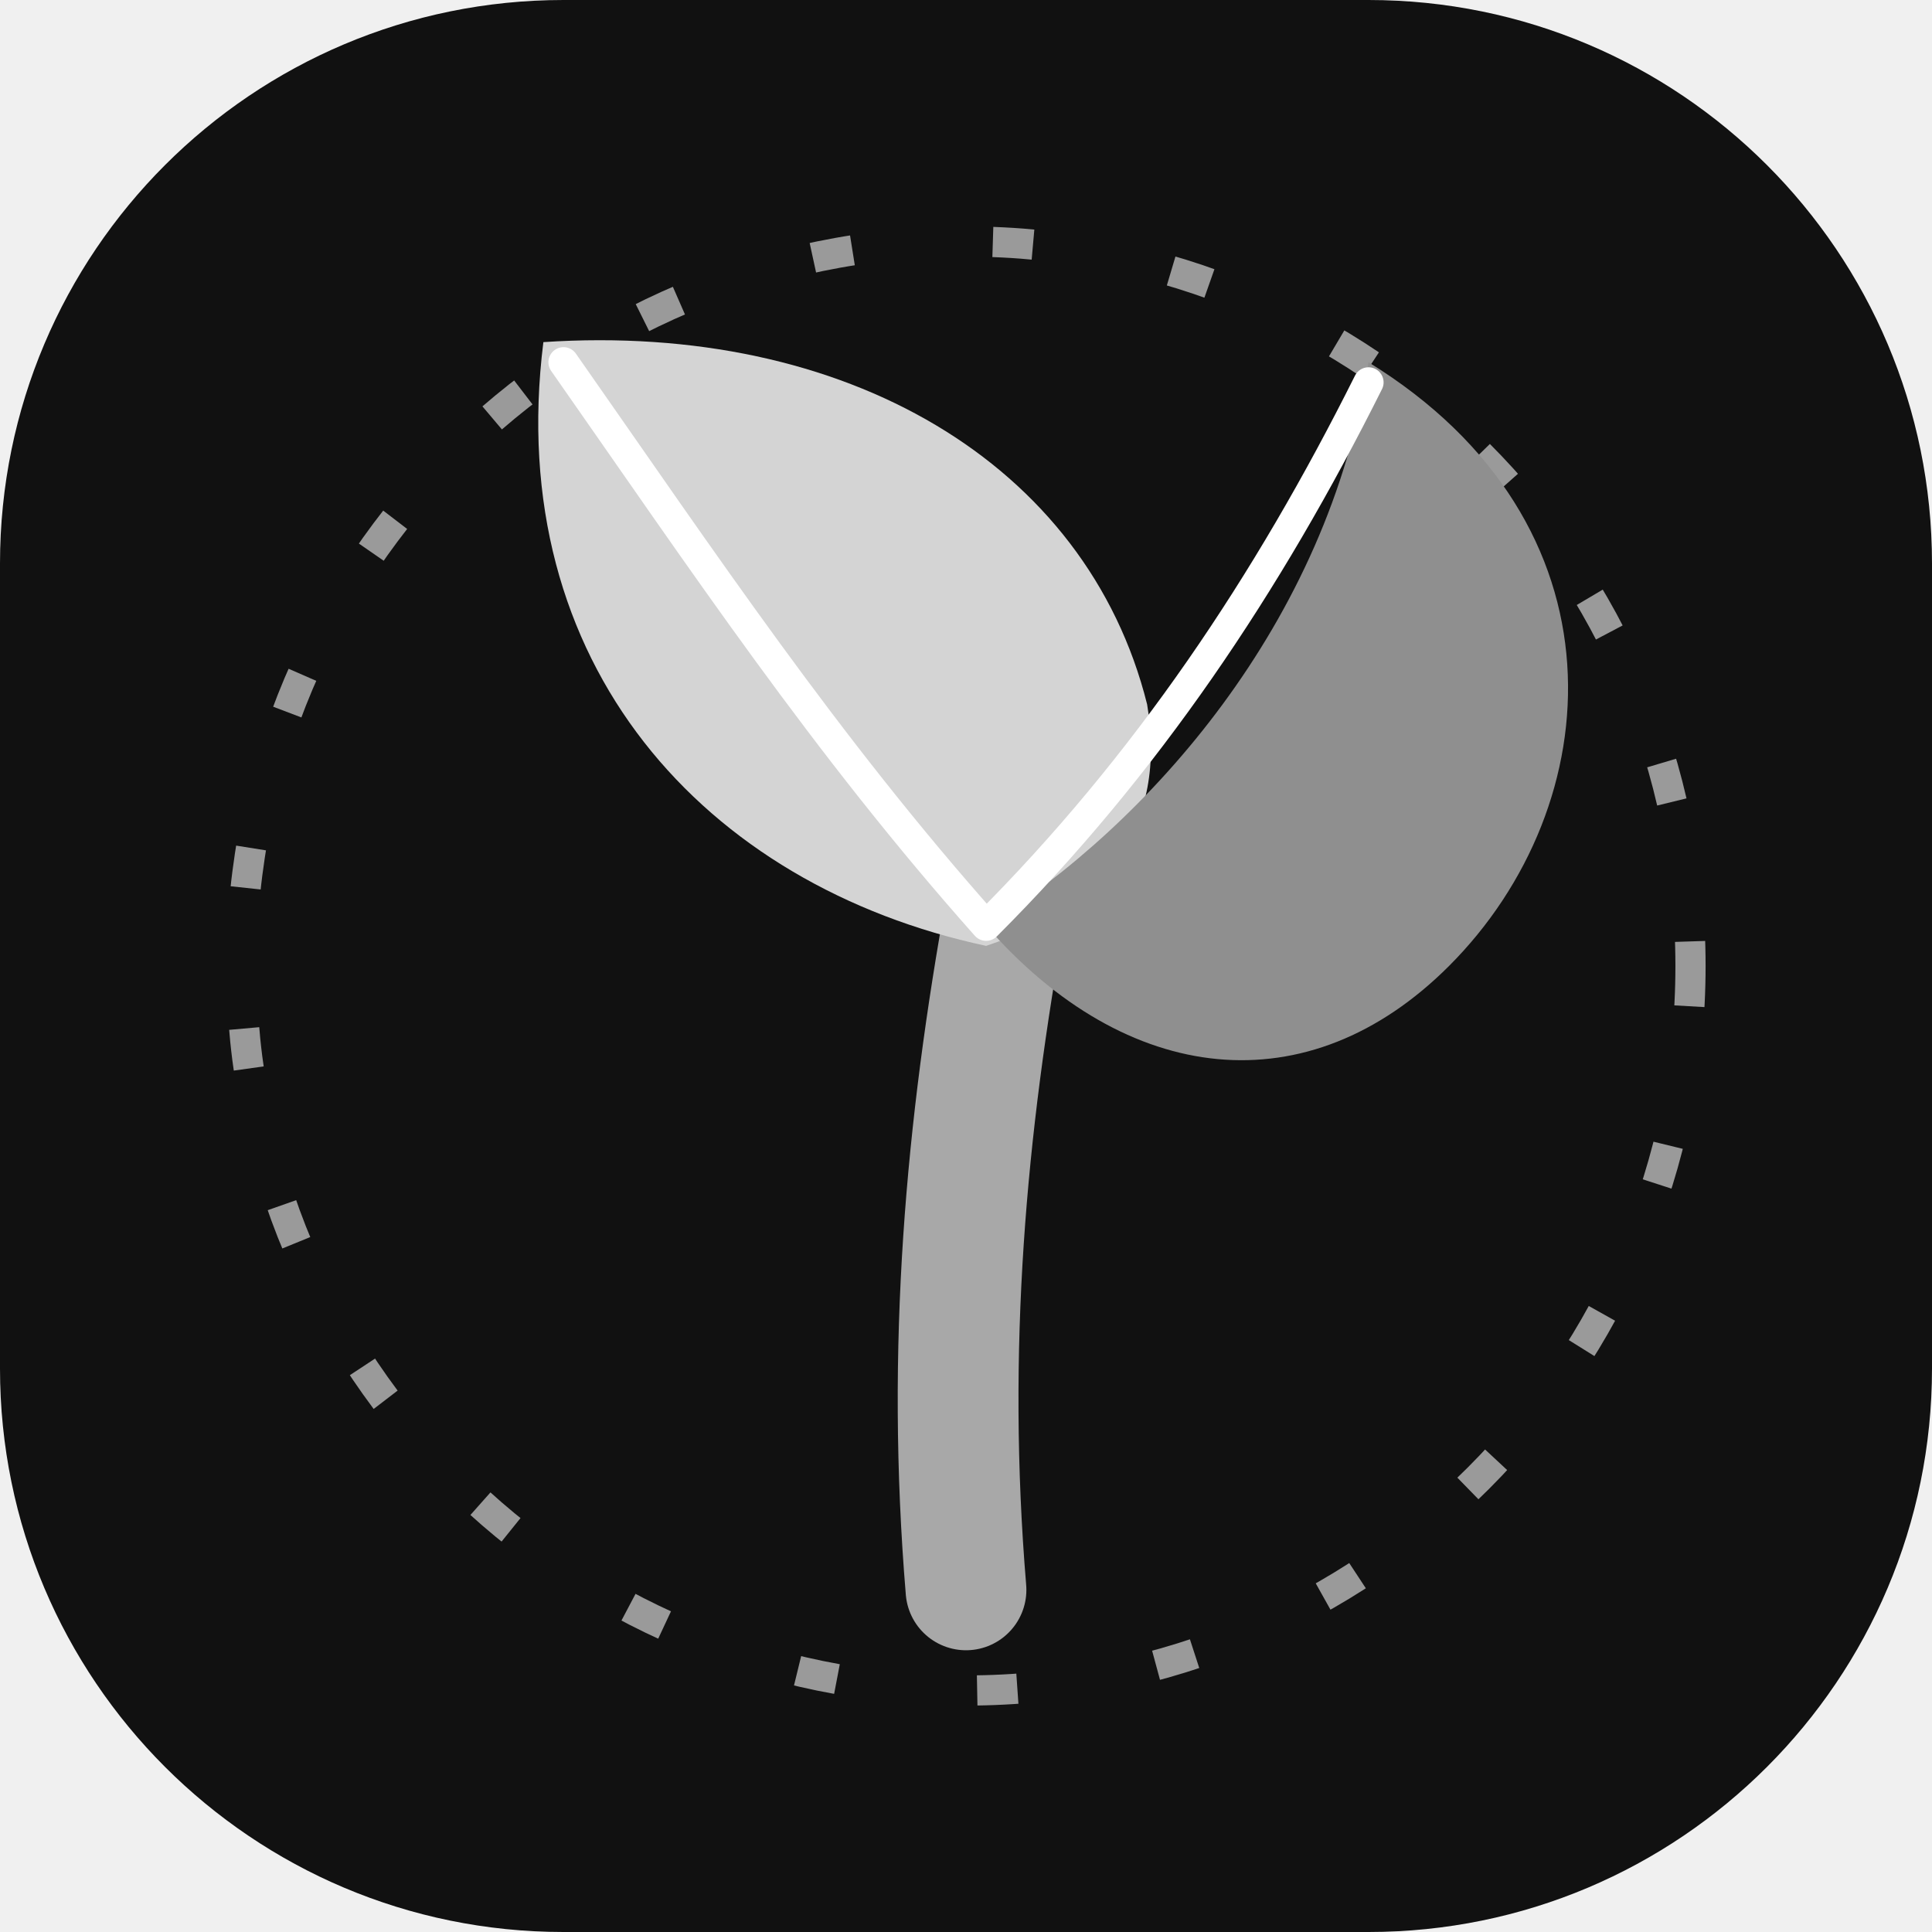
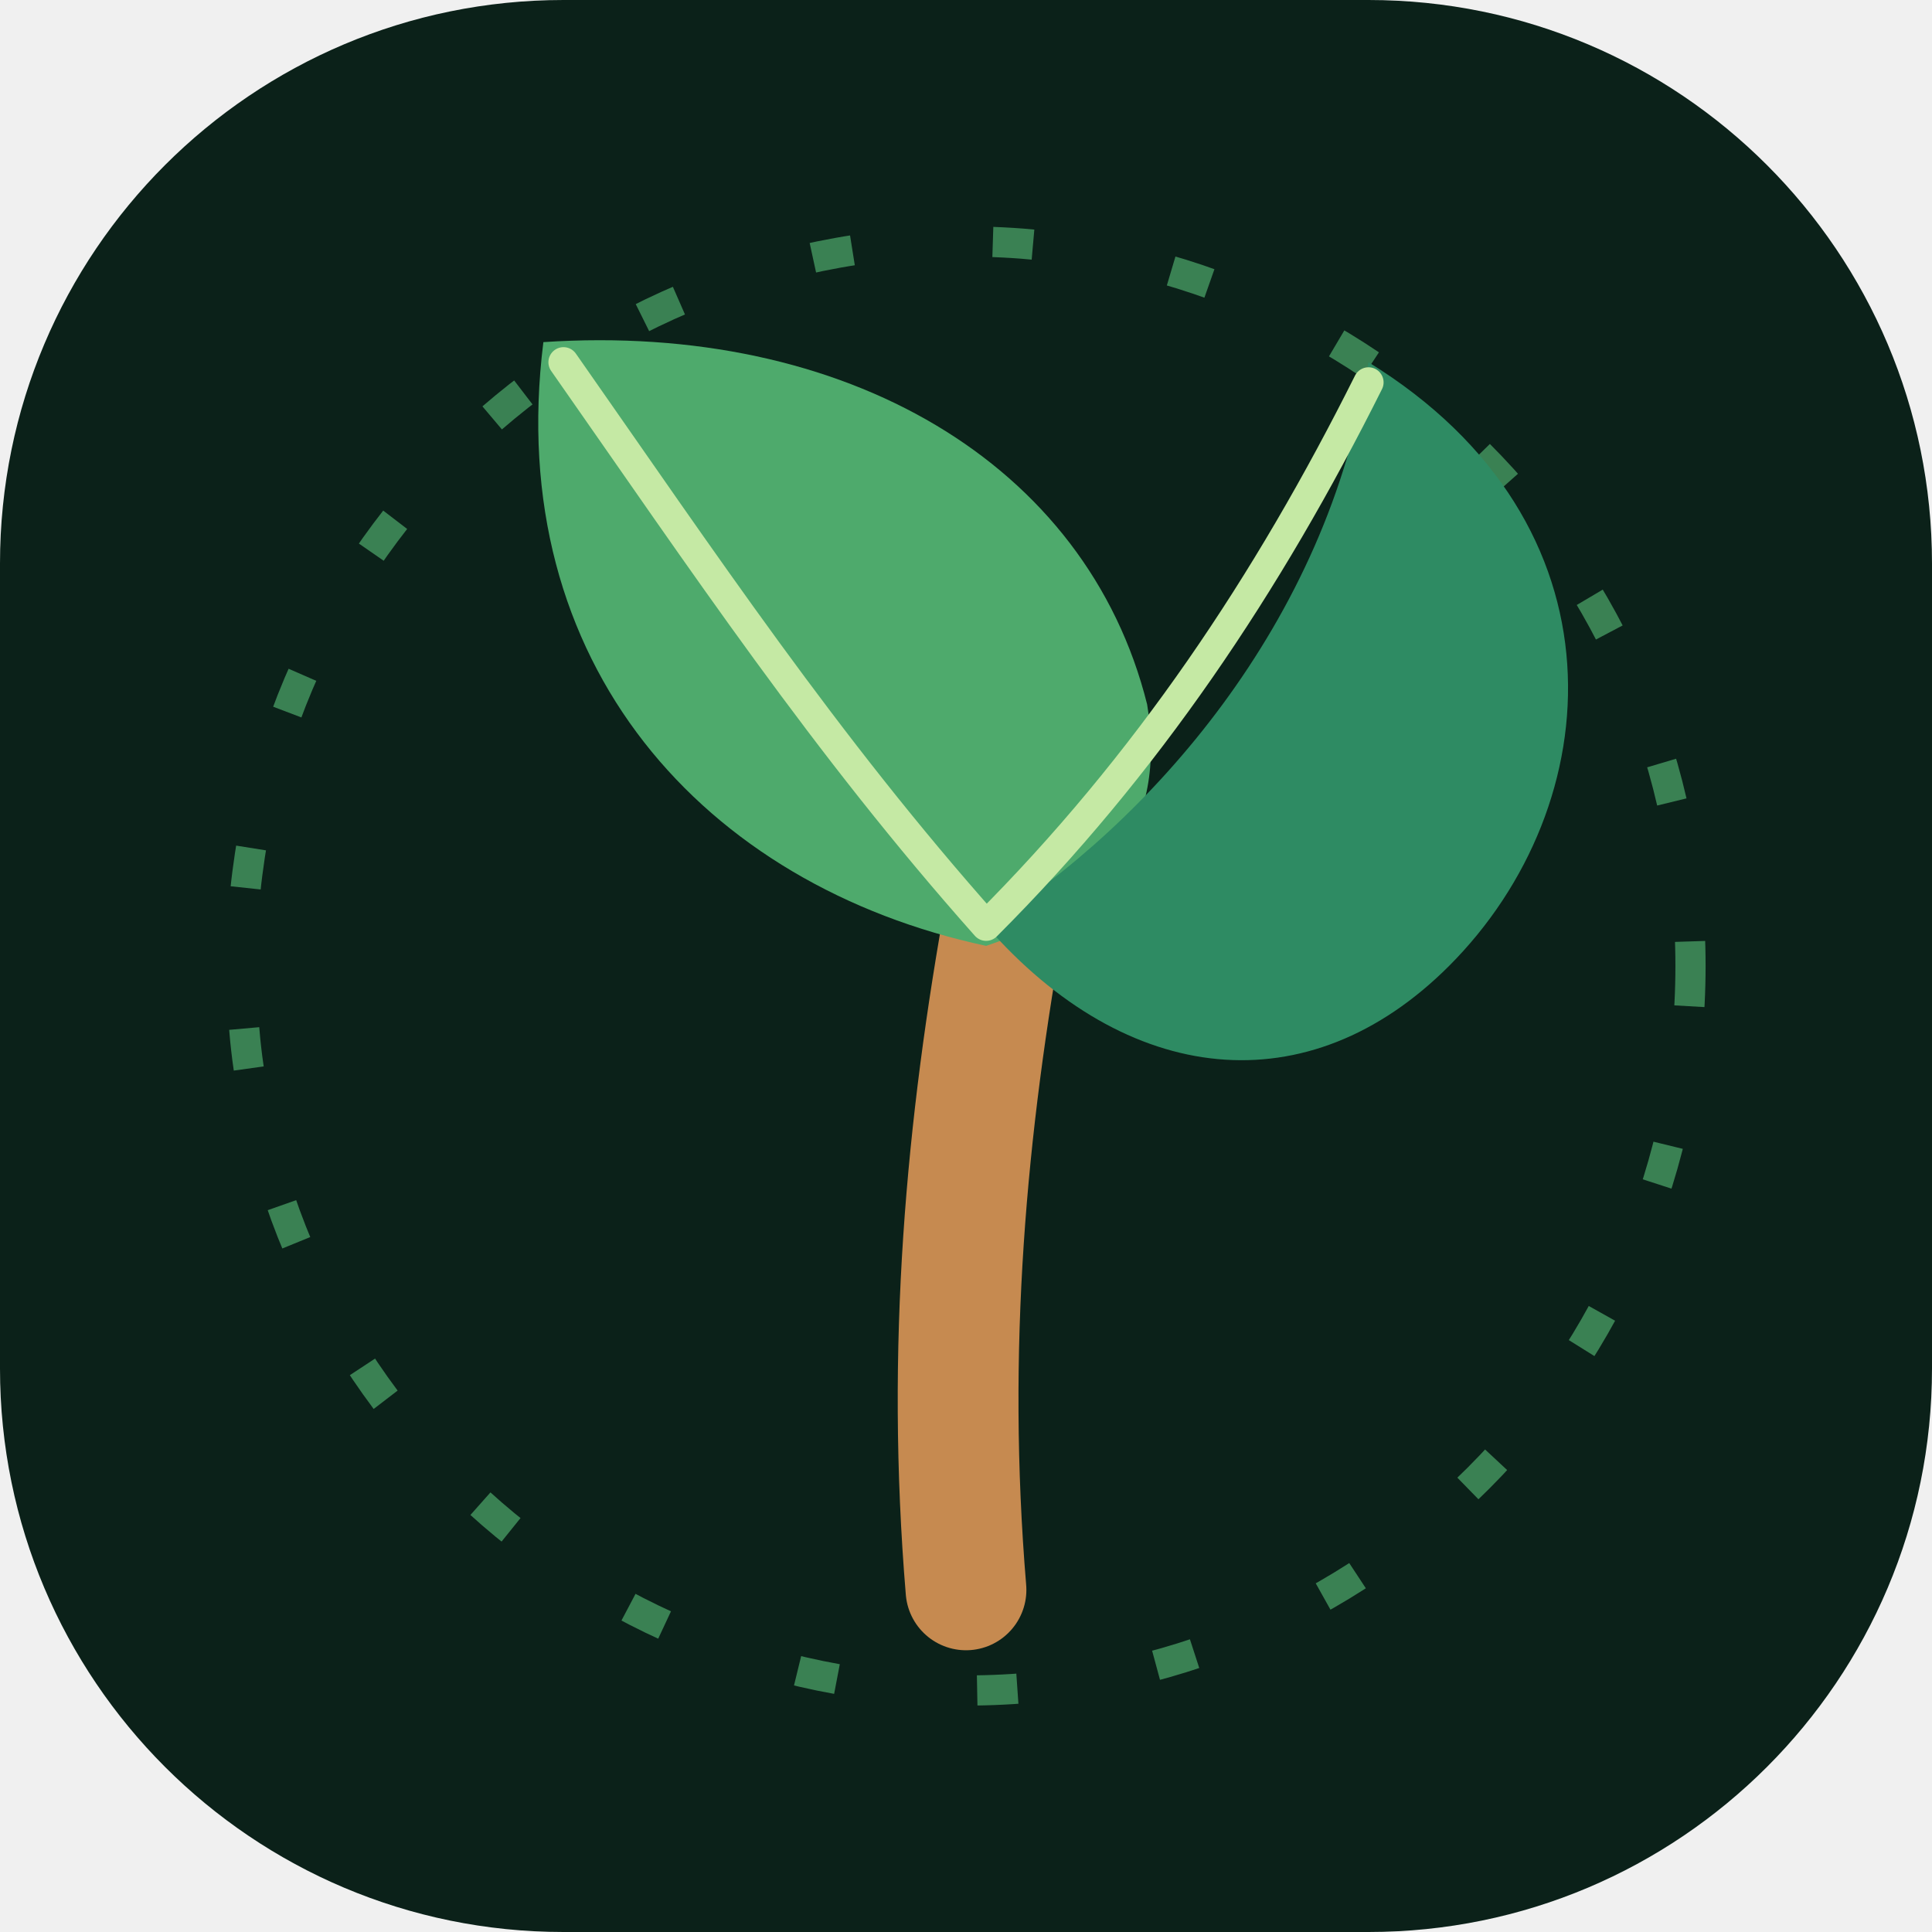
<svg xmlns="http://www.w3.org/2000/svg" width="96" height="96" viewBox="0 0 96 96" fill="none">
-   <rect width="96" height="96" rx="28" fill="#111111" />
-   <circle cx="48" cy="48" r="36" stroke="#D4D4D4" stroke-width="1.5" stroke-dasharray="2 7" opacity=".7" />
-   <path d="M48 79C47 67 48 56 50 45" stroke="#A8A8A8" stroke-width="6" stroke-linecap="round" />
-   <path d="M49 47C35 44 25 33 27 17C42 16 54 23 57 35C58 41 55 45 49 47Z" fill="#D4D4D4" />
-   <path d="M49 46C57 41 66 31 68 18C81 26 80 40 72 48C65 55 56 54 49 46Z" fill="#8F8F8F" />
-   <path d="M49 46C41 37 35 28 28 18M49 46C57 38 63 29 68 19" stroke="#FFFFFF" stroke-width="1.5" stroke-linecap="round" />
+   <rect width="96" height="96" rx="28" fill="#0B2119" />
+   <circle cx="48" cy="48" r="36" stroke="#4EAA6C" stroke-width="1.5" stroke-dasharray="2 7" opacity=".7" />
+   <path d="M48 79C47 67 48 56 50 45" stroke="#C68A50" stroke-width="6" stroke-linecap="round" />
+   <path d="M49 47C35 44 25 33 27 17C42 16 54 23 57 35C58 41 55 45 49 47Z" fill="#4EAA6C" />
+   <path d="M49 46C57 41 66 31 68 18C81 26 80 40 72 48C65 55 56 54 49 46Z" fill="#2E8B63" />
+   <path d="M49 46C41 37 35 28 28 18M49 46C57 38 63 29 68 19" stroke="#C5E9A4" stroke-width="1.5" stroke-linecap="round" />
</svg>
